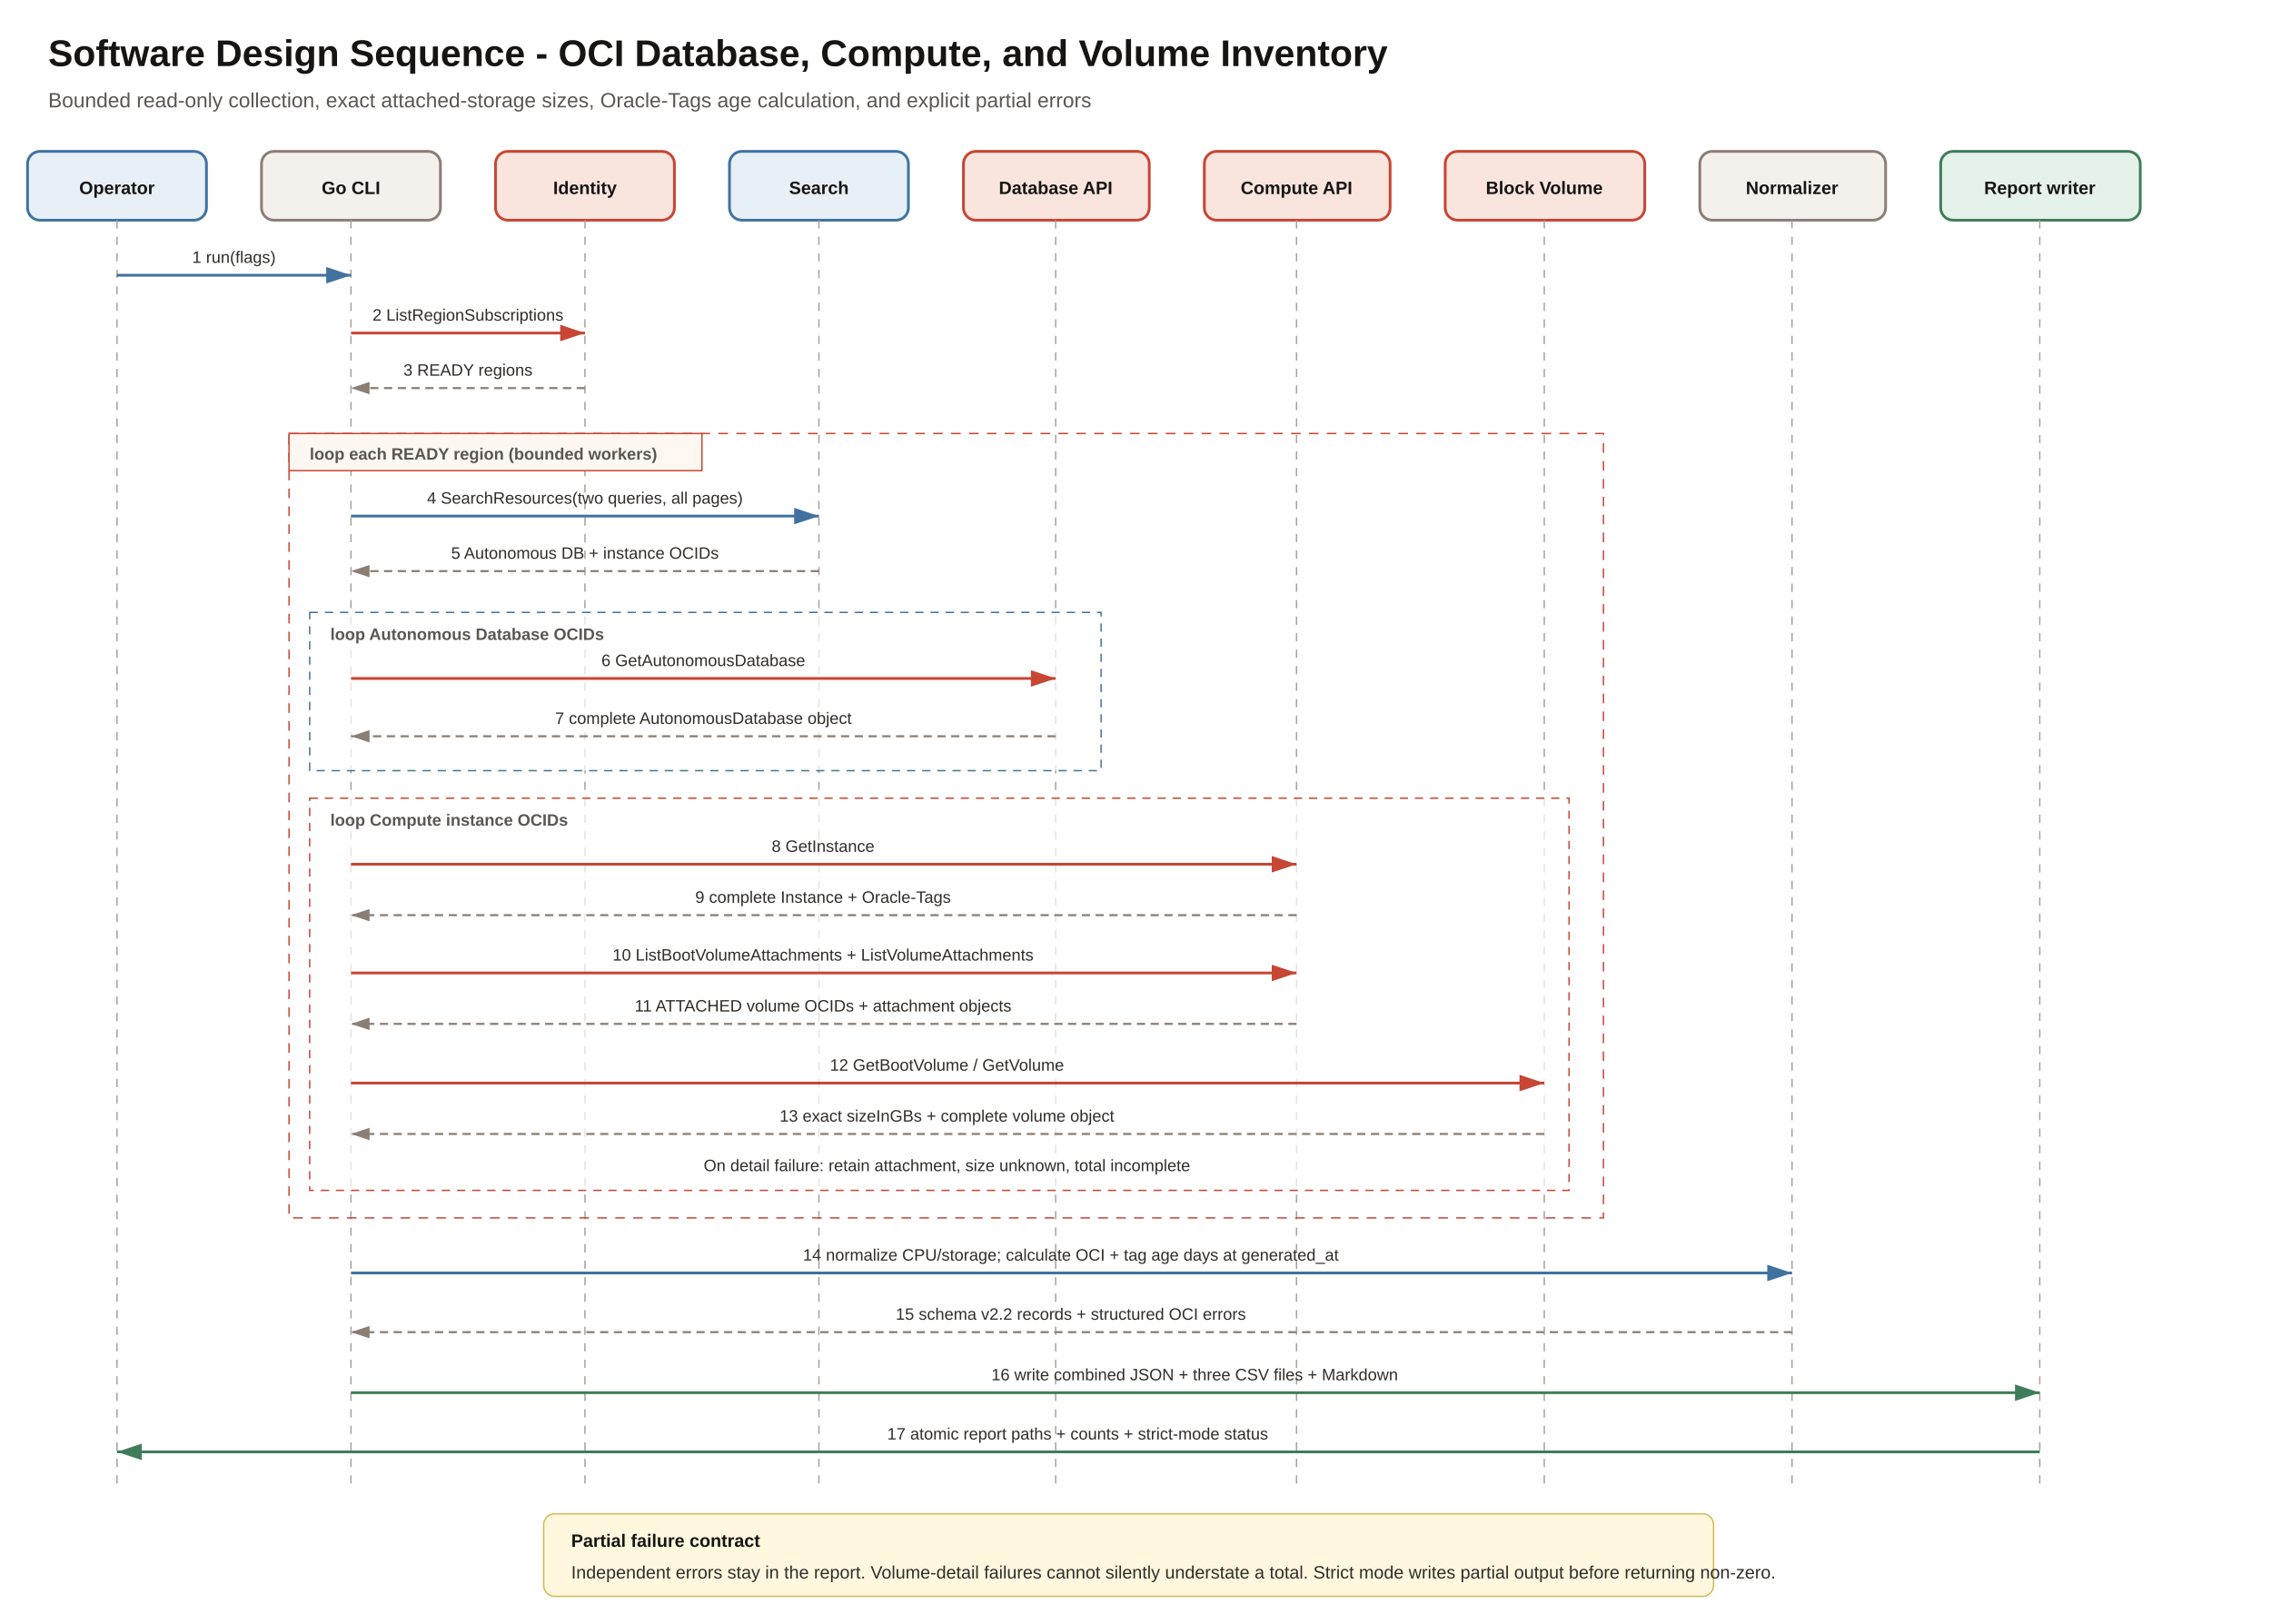
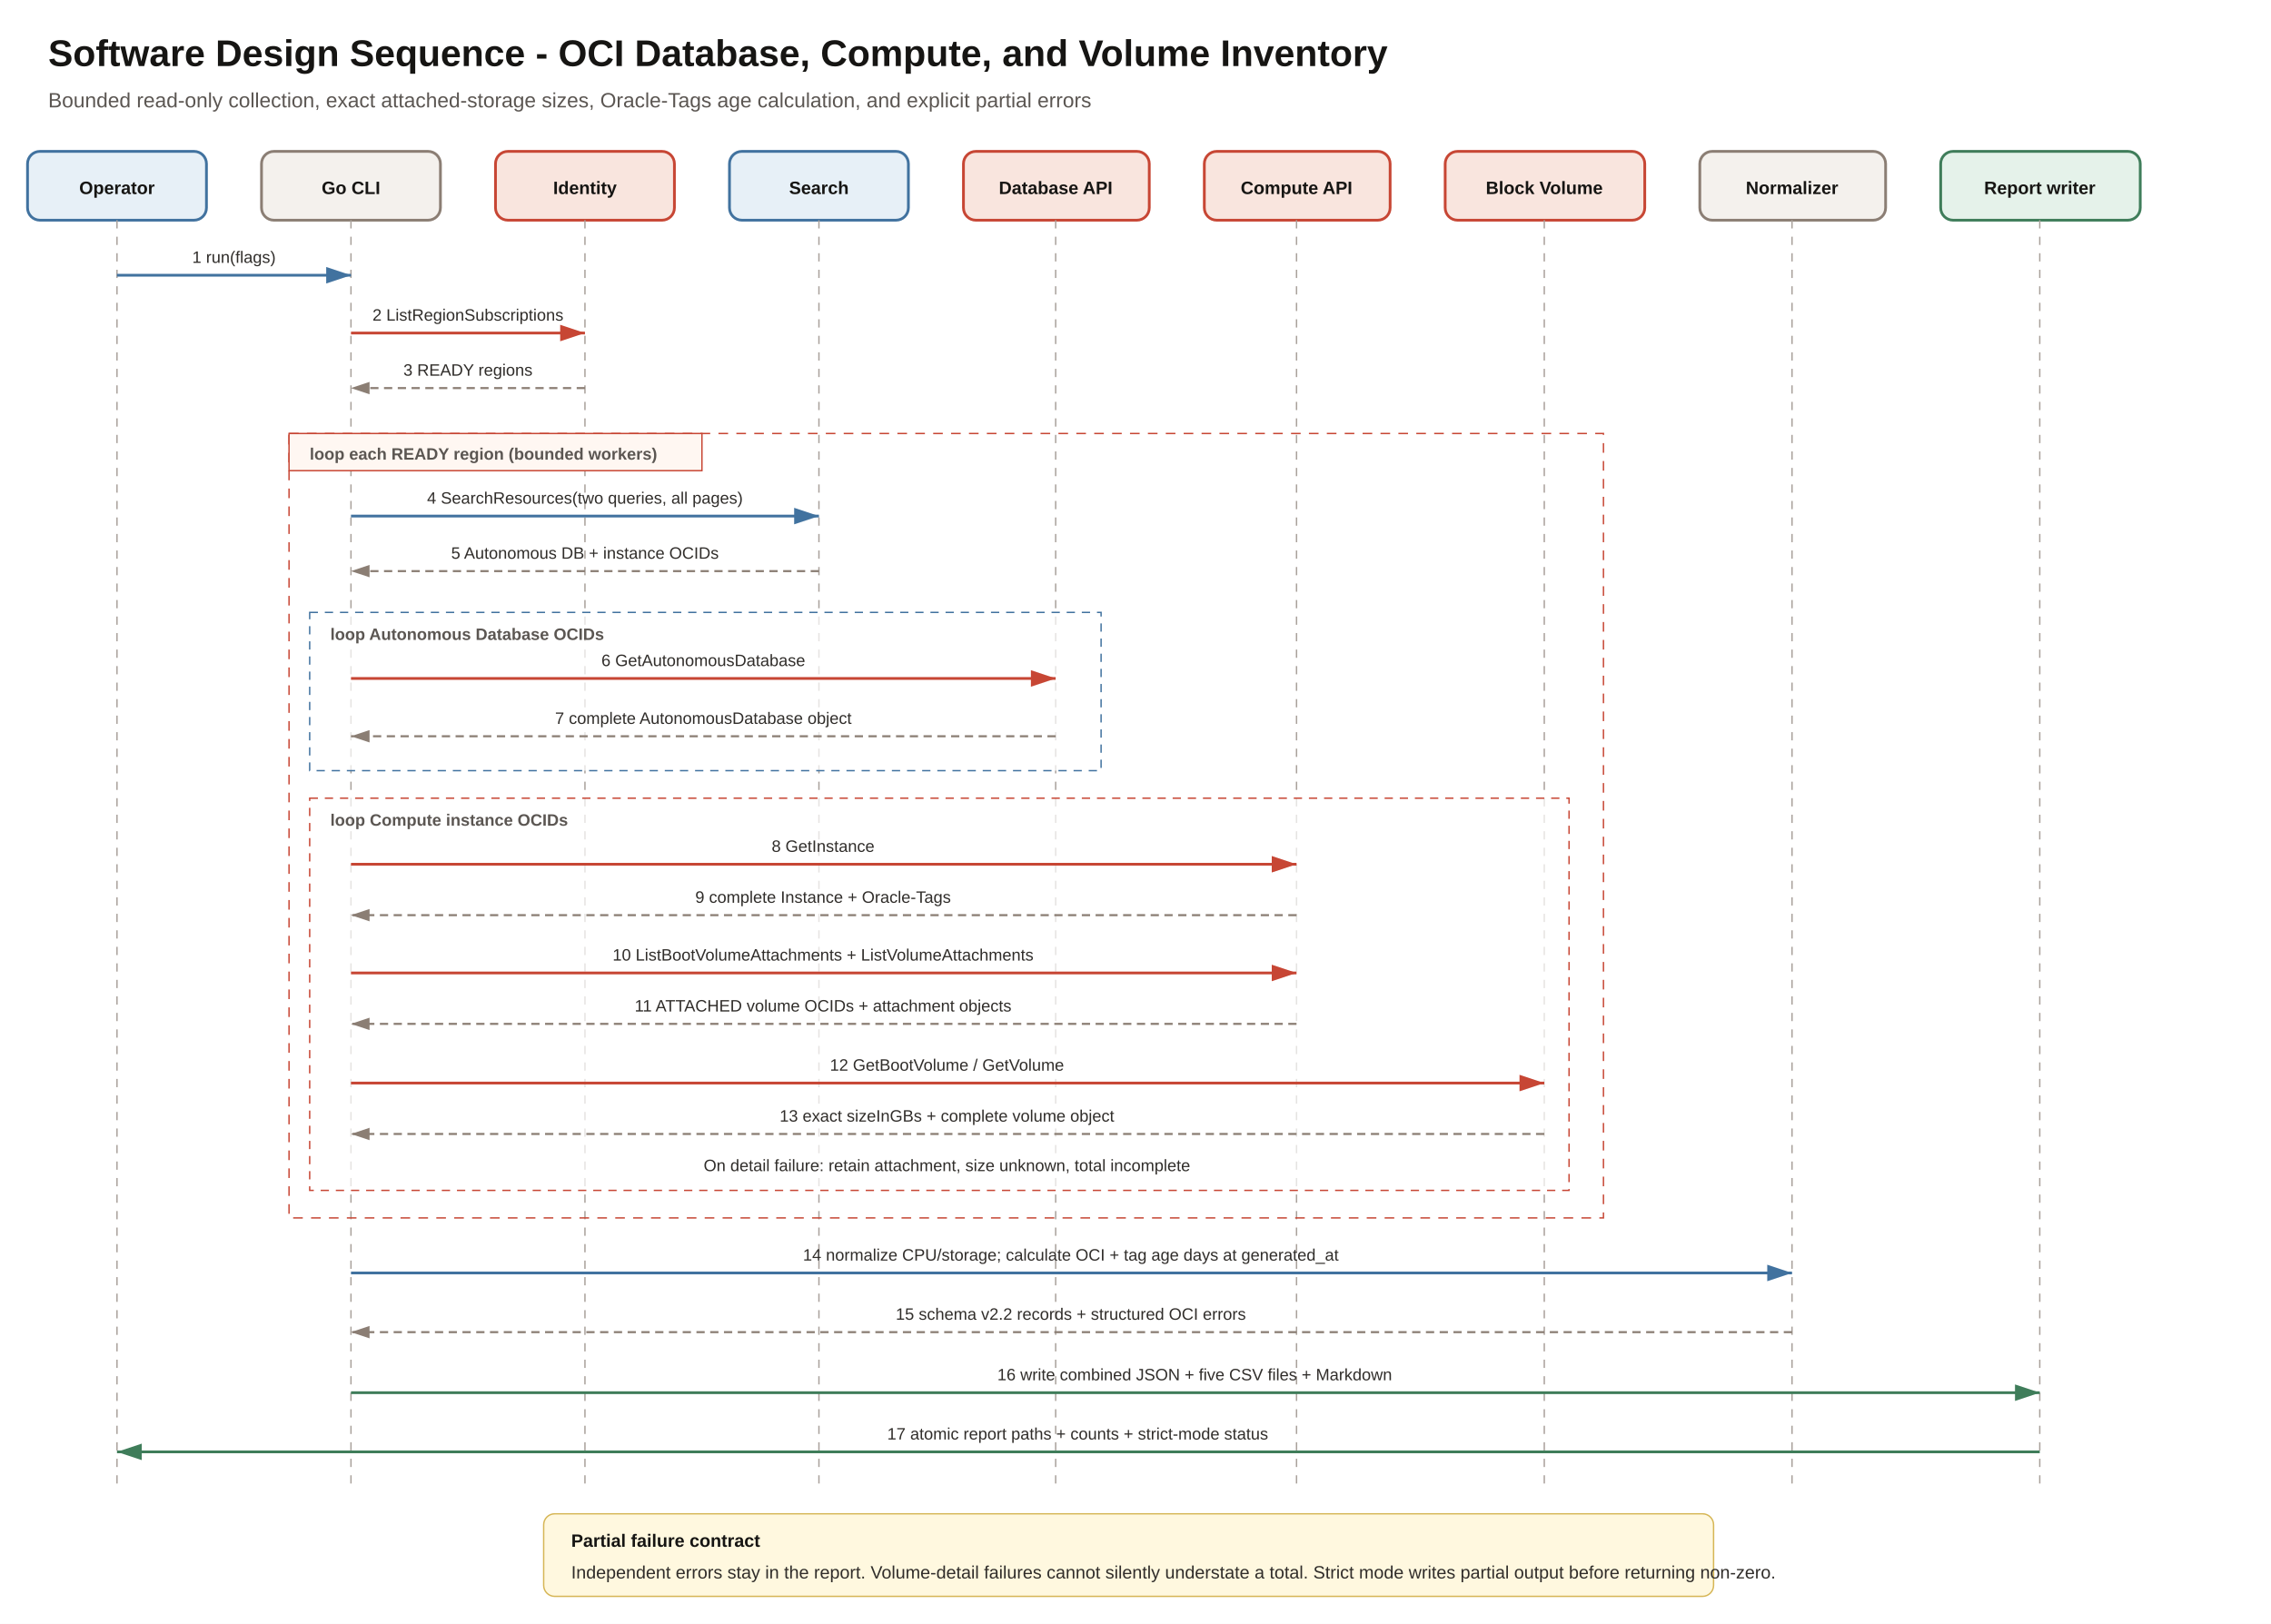
<svg xmlns="http://www.w3.org/2000/svg" width="1650" height="1180" viewBox="0 0 1650 1180">
  <defs>
    <style>
      .title{font:700 27px Arial,sans-serif;fill:#161513}.sub{font:15px Arial,sans-serif;fill:#5b5652}
      .p{font:700 13px Arial,sans-serif;fill:#161513}.msg{font:12px Arial,sans-serif;fill:#302d2a}
      .loop{font:700 12px Arial,sans-serif;fill:#5b5652}.note{font:13px Arial,sans-serif;fill:#302d2a}
      .life{stroke:#a9a19b;stroke-width:1;stroke-dasharray:6 6}.call{stroke:#c74634;stroke-width:2;fill:none}
      .search{stroke:#41729f;stroke-width:2;fill:none}.ret{stroke:#8b7e74;stroke-width:1.5;stroke-dasharray:6 4;fill:none}
    </style>
    <marker id="red" markerWidth="10" markerHeight="10" refX="9" refY="3" orient="auto">
      <path d="M0,0L0,6L9,3z" fill="#c74634" />
    </marker>
    <marker id="blue" markerWidth="10" markerHeight="10" refX="9" refY="3" orient="auto">
      <path d="M0,0L0,6L9,3z" fill="#41729f" />
    </marker>
    <marker id="gray" markerWidth="10" markerHeight="10" refX="9" refY="3" orient="auto">
      <path d="M0,0L0,6L9,3z" fill="#8b7e74" />
    </marker>
    <marker id="green" markerWidth="10" markerHeight="10" refX="9" refY="3" orient="auto">
      <path d="M0,0L0,6L9,3z" fill="#3f7d5a" />
    </marker>
  </defs>
  <rect width="1650" height="1180" fill="#fff" />
  <text x="35" y="48" class="title">Software Design Sequence - OCI Database, Compute, and Volume Inventory</text>
  <text x="35" y="78" class="sub">Bounded read-only collection, exact attached-storage sizes, Oracle-Tags age calculation, and explicit partial errors</text>
  <g>
    <rect x="20" y="110" width="130" height="50" rx="9" fill="#e7f0f7" stroke="#41729f" stroke-width="2" />
    <text x="85" y="141" text-anchor="middle" class="p">Operator</text>
    <rect x="190" y="110" width="130" height="50" rx="9" fill="#f4f1ed" stroke="#8b7e74" stroke-width="2" />
    <text x="255" y="141" text-anchor="middle" class="p">Go CLI</text>
    <rect x="360" y="110" width="130" height="50" rx="9" fill="#f9e5de" stroke="#c74634" stroke-width="2" />
    <text x="425" y="141" text-anchor="middle" class="p">Identity</text>
    <rect x="530" y="110" width="130" height="50" rx="9" fill="#e7f0f7" stroke="#41729f" stroke-width="2" />
    <text x="595" y="141" text-anchor="middle" class="p">Search</text>
    <rect x="700" y="110" width="135" height="50" rx="9" fill="#f9e5de" stroke="#c74634" stroke-width="2" />
    <text x="767" y="141" text-anchor="middle" class="p">Database API</text>
    <rect x="875" y="110" width="135" height="50" rx="9" fill="#f9e5de" stroke="#c74634" stroke-width="2" />
    <text x="942" y="141" text-anchor="middle" class="p">Compute API</text>
    <rect x="1050" y="110" width="145" height="50" rx="9" fill="#f9e5de" stroke="#c74634" stroke-width="2" />
    <text x="1122" y="141" text-anchor="middle" class="p">Block Volume</text>
    <rect x="1235" y="110" width="135" height="50" rx="9" fill="#f4f1ed" stroke="#8b7e74" stroke-width="2" />
    <text x="1302" y="141" text-anchor="middle" class="p">Normalizer</text>
    <rect x="1410" y="110" width="145" height="50" rx="9" fill="#e5f2ea" stroke="#3f7d5a" stroke-width="2" />
    <text x="1482" y="141" text-anchor="middle" class="p">Report writer</text>
  </g>
  <g>
    <line x1="85" y1="160" x2="85" y2="1080" class="life" />
    <line x1="255" y1="160" x2="255" y2="1080" class="life" />
    <line x1="425" y1="160" x2="425" y2="1080" class="life" />
    <line x1="595" y1="160" x2="595" y2="1080" class="life" />
    <line x1="767" y1="160" x2="767" y2="1080" class="life" />
    <line x1="942" y1="160" x2="942" y2="1080" class="life" />
    <line x1="1122" y1="160" x2="1122" y2="1080" class="life" />
    <line x1="1302" y1="160" x2="1302" y2="1080" class="life" />
    <line x1="1482" y1="160" x2="1482" y2="1080" class="life" />
  </g>
  <line x1="85" y1="200" x2="255" y2="200" class="search" marker-end="url(#blue)" />
  <text x="170" y="191" text-anchor="middle" class="msg">1 run(flags)</text>
  <line x1="255" y1="242" x2="425" y2="242" class="call" marker-end="url(#red)" />
  <text x="340" y="233" text-anchor="middle" class="msg">2 ListRegionSubscriptions</text>
  <line x1="425" y1="282" x2="255" y2="282" class="ret" marker-end="url(#gray)" />
  <text x="340" y="273" text-anchor="middle" class="msg">3 READY regions</text>
  <rect x="210" y="315" width="955" height="570" fill="none" stroke="#c74634" stroke-dasharray="7 6" />
  <rect x="210" y="315" width="300" height="27" fill="#fff7f2" stroke="#c74634" />
  <text x="225" y="334" class="loop">loop each READY region (bounded workers)</text>
  <line x1="255" y1="375" x2="595" y2="375" class="search" marker-end="url(#blue)" />
  <text x="425" y="366" text-anchor="middle" class="msg">4 SearchResources(two queries, all pages)</text>
  <line x1="595" y1="415" x2="255" y2="415" class="ret" marker-end="url(#gray)" />
  <text x="425" y="406" text-anchor="middle" class="msg">5 Autonomous DB + instance OCIDs</text>
  <rect x="225" y="445" width="575" height="115" fill="#fff" fill-opacity=".7" stroke="#41729f" stroke-dasharray="6 5" />
  <text x="240" y="465" class="loop">loop Autonomous Database OCIDs</text>
  <line x1="255" y1="493" x2="767" y2="493" class="call" marker-end="url(#red)" />
  <text x="511" y="484" text-anchor="middle" class="msg">6 GetAutonomousDatabase</text>
  <line x1="767" y1="535" x2="255" y2="535" class="ret" marker-end="url(#gray)" />
  <text x="511" y="526" text-anchor="middle" class="msg">7 complete AutonomousDatabase object</text>
  <rect x="225" y="580" width="915" height="285" fill="#fff" fill-opacity=".7" stroke="#c74634" stroke-dasharray="6 5" />
  <text x="240" y="600" class="loop">loop Compute instance OCIDs</text>
  <line x1="255" y1="628" x2="942" y2="628" class="call" marker-end="url(#red)" />
  <text x="598" y="619" text-anchor="middle" class="msg">8 GetInstance</text>
  <line x1="942" y1="665" x2="255" y2="665" class="ret" marker-end="url(#gray)" />
  <text x="598" y="656" text-anchor="middle" class="msg">9 complete Instance + Oracle-Tags</text>
  <line x1="255" y1="707" x2="942" y2="707" class="call" marker-end="url(#red)" />
  <text x="598" y="698" text-anchor="middle" class="msg">10 ListBootVolumeAttachments + ListVolumeAttachments</text>
  <line x1="942" y1="744" x2="255" y2="744" class="ret" marker-end="url(#gray)" />
  <text x="598" y="735" text-anchor="middle" class="msg">11 ATTACHED volume OCIDs + attachment objects</text>
  <line x1="255" y1="787" x2="1122" y2="787" class="call" marker-end="url(#red)" />
  <text x="688" y="778" text-anchor="middle" class="msg">12 GetBootVolume / GetVolume</text>
  <line x1="1122" y1="824" x2="255" y2="824" class="ret" marker-end="url(#gray)" />
  <text x="688" y="815" text-anchor="middle" class="msg">13 exact sizeInGBs + complete volume object</text>
  <text x="688" y="851" text-anchor="middle" class="msg" fill="#8b6b16">On detail failure: retain attachment, size unknown, total incomplete</text>
  <line x1="255" y1="925" x2="1302" y2="925" class="search" marker-end="url(#blue)" />
  <text x="778" y="916" text-anchor="middle" class="msg">14 normalize CPU/storage; calculate OCI + tag age days at generated_at</text>
  <line x1="1302" y1="968" x2="255" y2="968" class="ret" marker-end="url(#gray)" />
  <text x="778" y="959" text-anchor="middle" class="msg">15 schema v2.2 records + structured OCI errors</text>
  <line x1="255" y1="1012" x2="1482" y2="1012" stroke="#3f7d5a" stroke-width="2" marker-end="url(#green)" />
-   <text x="868" y="1003" text-anchor="middle" class="msg">16 write combined JSON + three CSV files + Markdown</text>
+   <text x="868" y="1003" text-anchor="middle" class="msg">16 write combined JSON + five CSV files + Markdown</text>
  <line x1="1482" y1="1055" x2="85" y2="1055" stroke="#3f7d5a" stroke-width="2" marker-end="url(#green)" />
  <text x="783" y="1046" text-anchor="middle" class="msg">17 atomic report paths + counts + strict-mode status</text>
  <rect x="395" y="1100" width="850" height="60" rx="8" fill="#fff8df" stroke="#d6b656" />
  <text x="415" y="1124" class="p">Partial failure contract</text>
  <text x="415" y="1147" class="note">Independent errors stay in the report. Volume-detail failures cannot silently understate a total. Strict mode writes partial output before returning non-zero.</text>
</svg>
